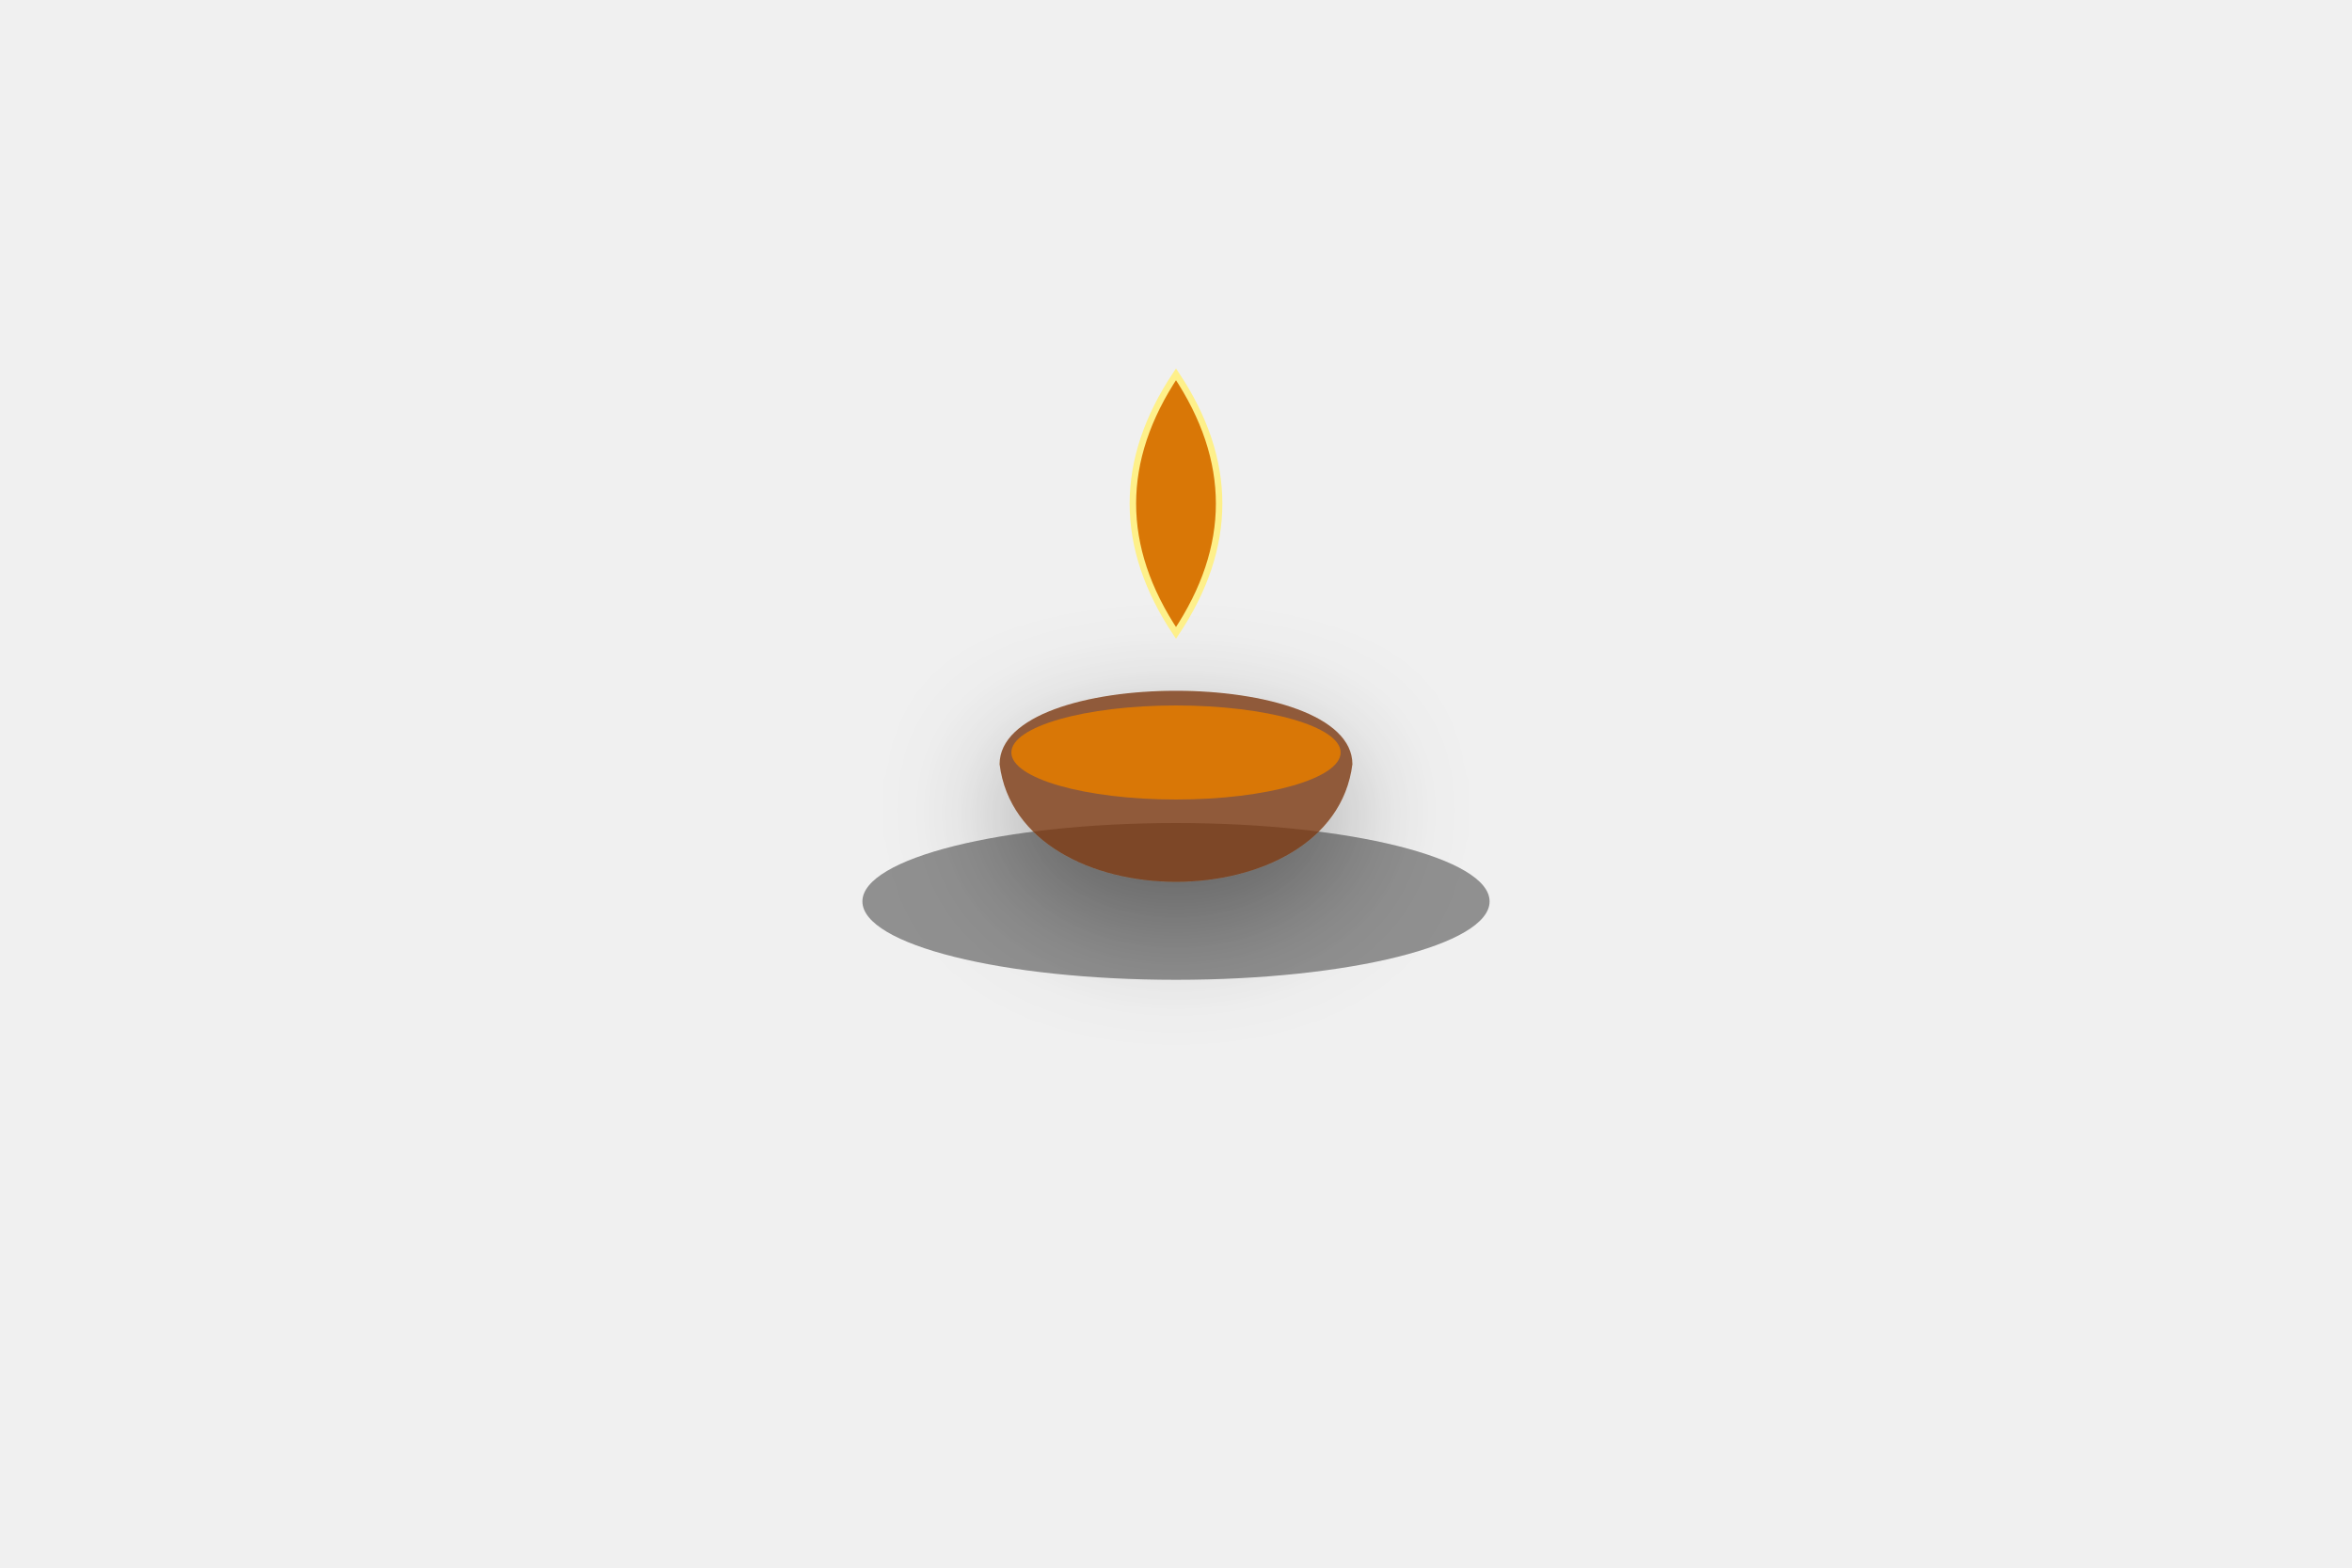
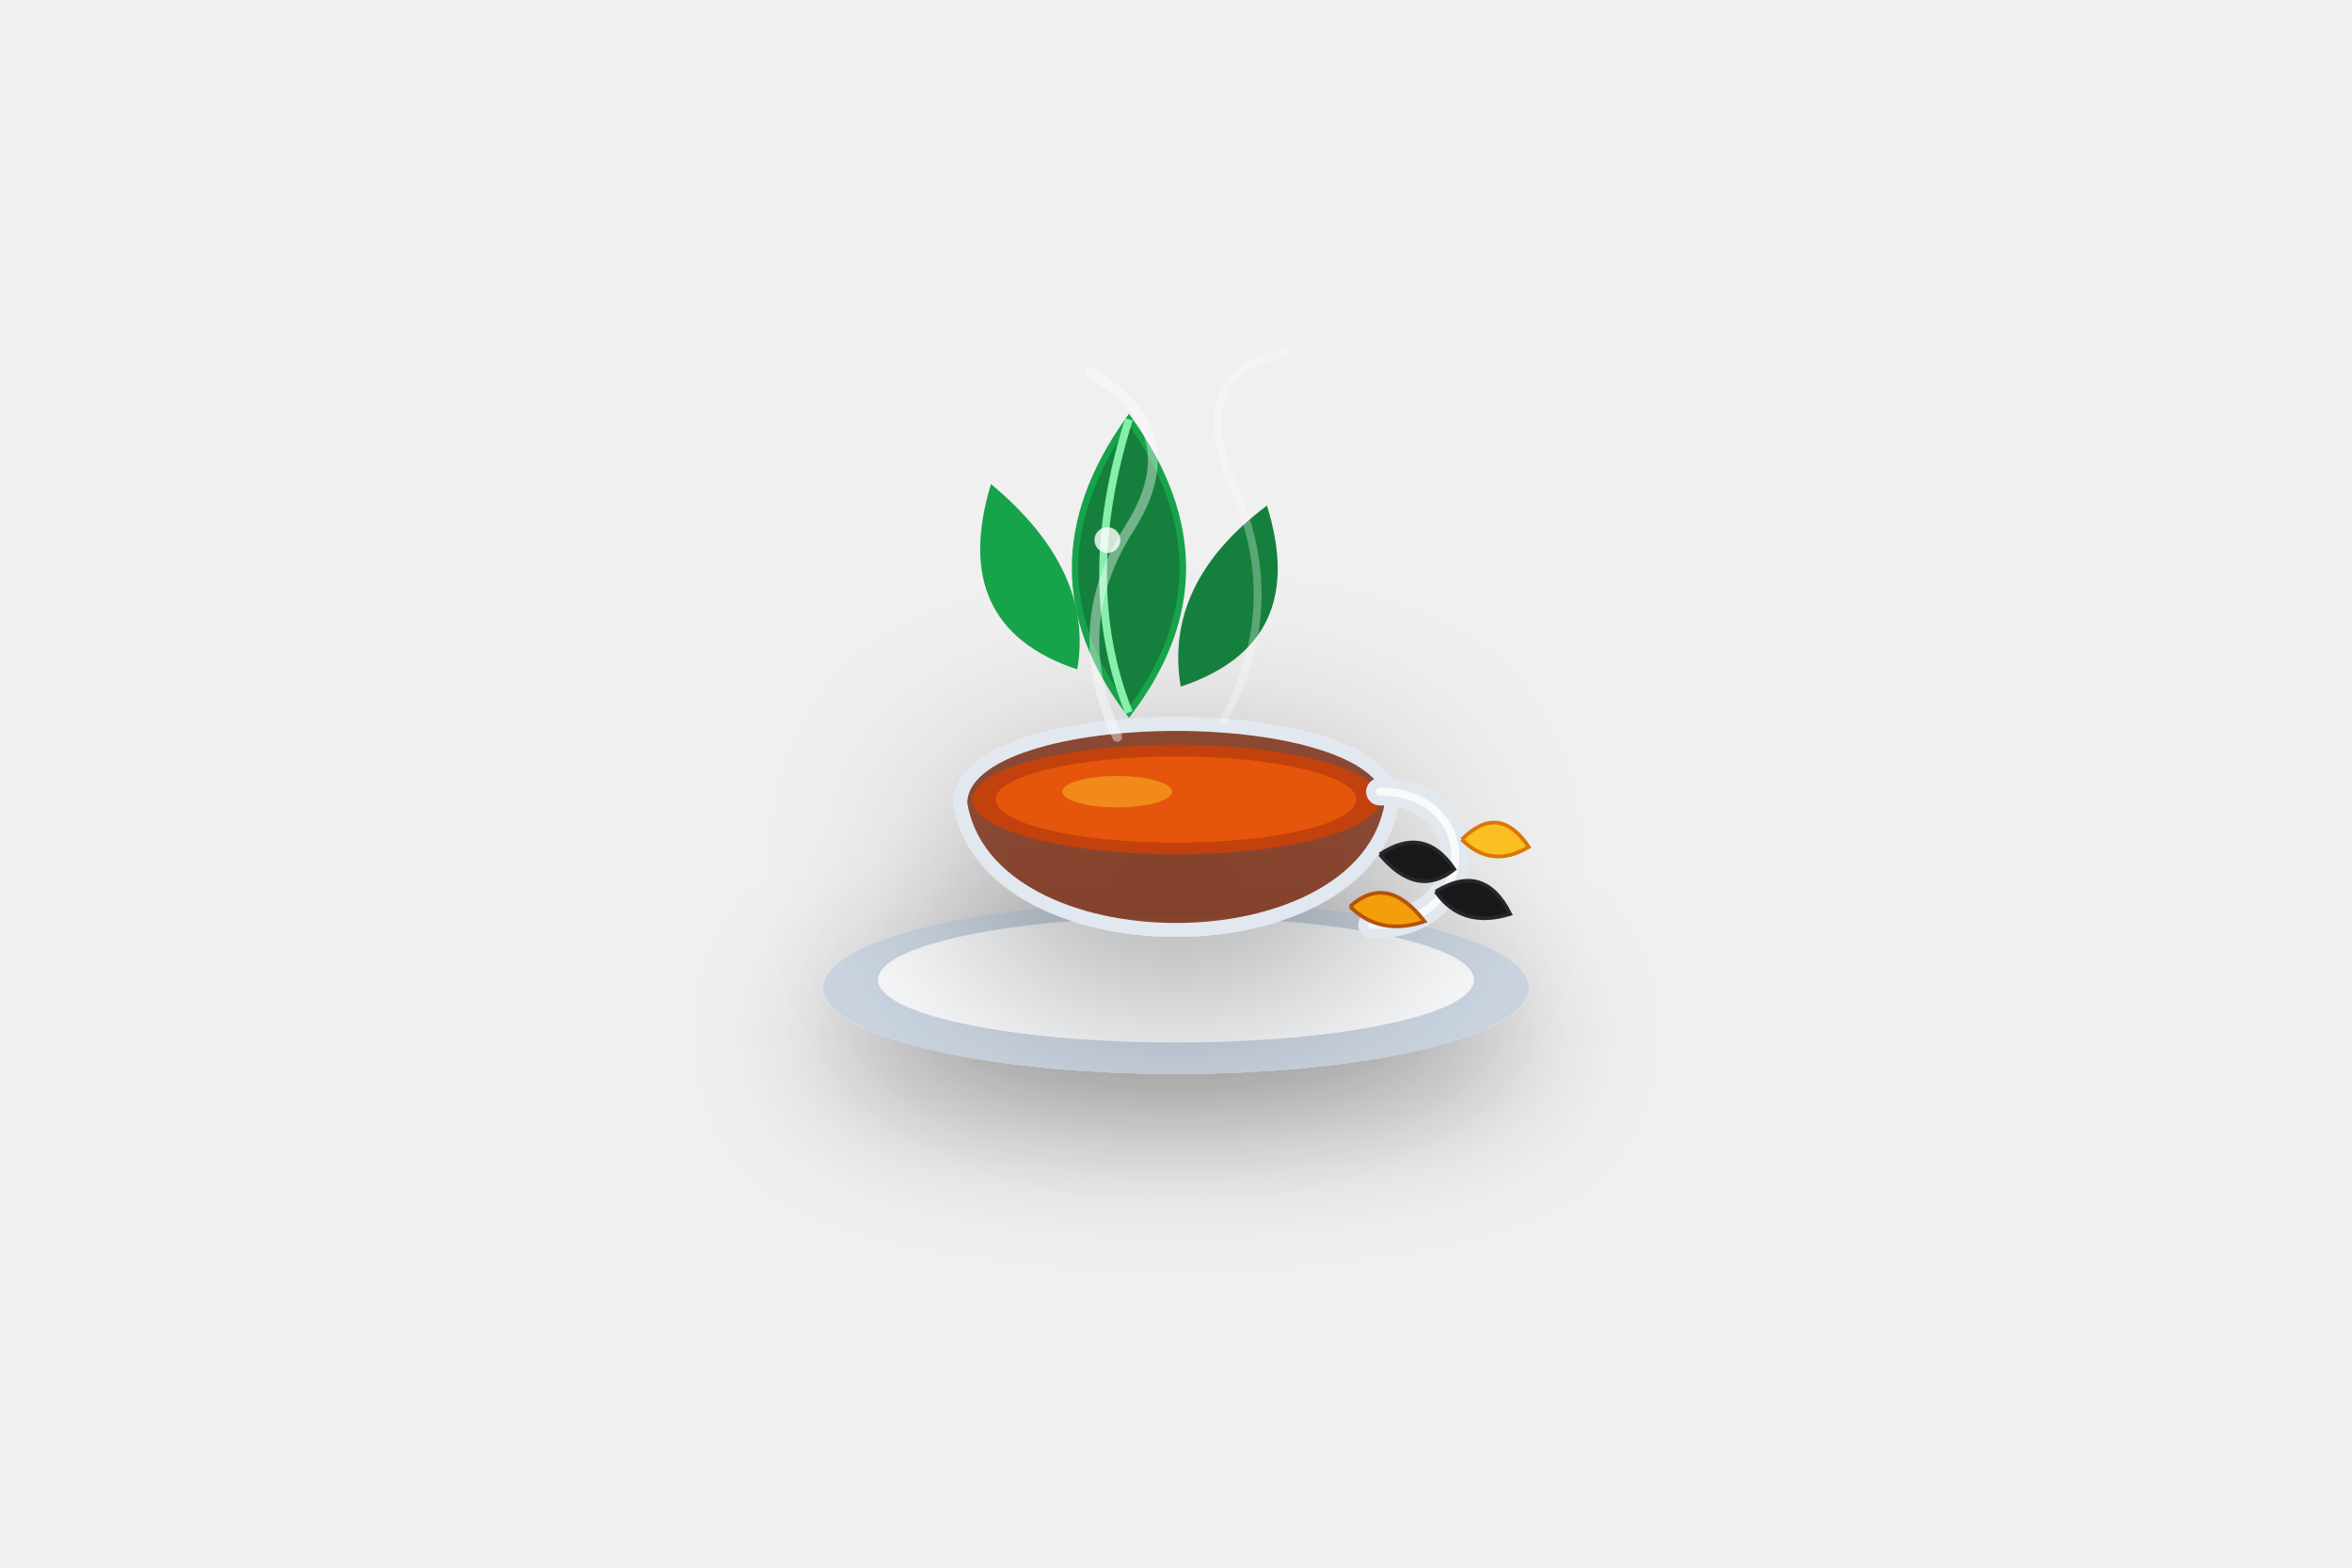
<svg xmlns="http://www.w3.org/2000/svg" width="600" height="400" viewBox="0 0 600 400" fill="none">
  <g transform="translate(300, 180)">
-     <ellipse cx="0" cy="50" rx="80" ry="20" fill="rgba(0,0,0,0.4)" />
-     <path d="M-45,15 C-40,55 40,55 45,15 C45,-10 -45,-10 -45,15 Z" fill="#78350F" opacity="0.8" filter="drop-shadow(0 10px 15px rgba(0,0,0,0.4))" />
-     <ellipse cx="0" cy="12" rx="42" ry="12" fill="#D97706" />
-     <g transform="translate(0, -35) scale(1.1)">
-       <path d="M0,15 Q-20,-15 0,-45 Q20,-15 0,15 Z" fill="#D97706" stroke="#FEF08A" stroke-width="1.5" />
+     <g transform="translate(0, 10)">
+       <ellipse cx="0" cy="62" rx="90" ry="22" fill="#CBD5E1" filter="drop-shadow(0 12px 18px rgba(0,0,0,0.35))" />
+       <ellipse cx="0" cy="60" rx="76" ry="16" fill="#F8FAFC" />
+       <path d="M-55,15 C-48,58 48,58 55,15 C55,-12 -55,-12 -55,15 Z" fill="#7C2D12" fill-opacity="0.85" stroke="#E2E8F0" stroke-width="3.5" filter="drop-shadow(0 15px 25px rgba(0,0,0,0.4))" />
+       <ellipse cx="0" cy="14" rx="52" ry="14" fill="#C2410C" />
+       <ellipse cx="0" cy="14" rx="46" ry="11" fill="#EA580C" opacity="0.9" />
+       <ellipse cx="-15" cy="12" rx="14" ry="4" fill="#FBBF24" opacity="0.5" />
+       <path d="M52,12 C78,12 78,46 50,46" fill="none" stroke="#E2E8F0" stroke-width="7" stroke-linecap="round" />
+       <path d="M52,12 C78,12 78,46 50,46" fill="none" stroke="#FFFFFF" stroke-width="2" stroke-linecap="round" opacity="0.8" />
+       <g transform="translate(52, 28) scale(0.95)">
+         <path d="M0,0 Q12,-8 20,4 Q10,12 0,0" fill="#18181B" stroke="#27272A" stroke-width="1" />
+         <path d="M15,10 Q28,2 35,16 Q22,20 15,10" fill="#18181B" stroke="#27272A" stroke-width="1" />
+         <path d="M-8,14 Q2,5 12,18 Q0,22 -8,14" fill="#F59E0B" stroke="#B45309" stroke-width="1" />
+         <path d="M22,-4 Q32,-14 40,-2 Q30,4 22,-4" fill="#FBBF24" stroke="#D97706" stroke-width="1" />
+       </g>
+       <g transform="translate(-12, -28) scale(1.1)">
+         <path d="M0,18 Q-25,-15 0,-50 Q25,-15 0,18 Z" fill="#15803D" stroke="#16A34A" stroke-width="1.5" />
+         <path d="M0,18 Q-12,-12 0,-50" fill="none" stroke="#86EFAC" stroke-width="1.8" />
+         <path d="M-12,8 Q-42,-2 -32,-35 Q-8,-15 -12,8 Z" fill="#16A34A" />
+         <path d="M12,12 Q42,2 32,-30 Q8,-12 12,12 Z" fill="#15803D" />
+         <circle cx="-5" cy="-22" r="3" fill="#FFFFFF" opacity="0.8" />
+       </g>
+       <path d="M-15,-2 Q-28,-30 -12,-55 T-22,-95" fill="none" stroke="#FFFFFF" stroke-width="2.5" opacity="0.4" stroke-linecap="round" />
+       <path d="M12,-6 Q28,-35 15,-65 T28,-100" fill="none" stroke="#FFFFFF" stroke-width="2" opacity="0.3" stroke-linecap="round" />
    </g>
  </g>
</svg>
